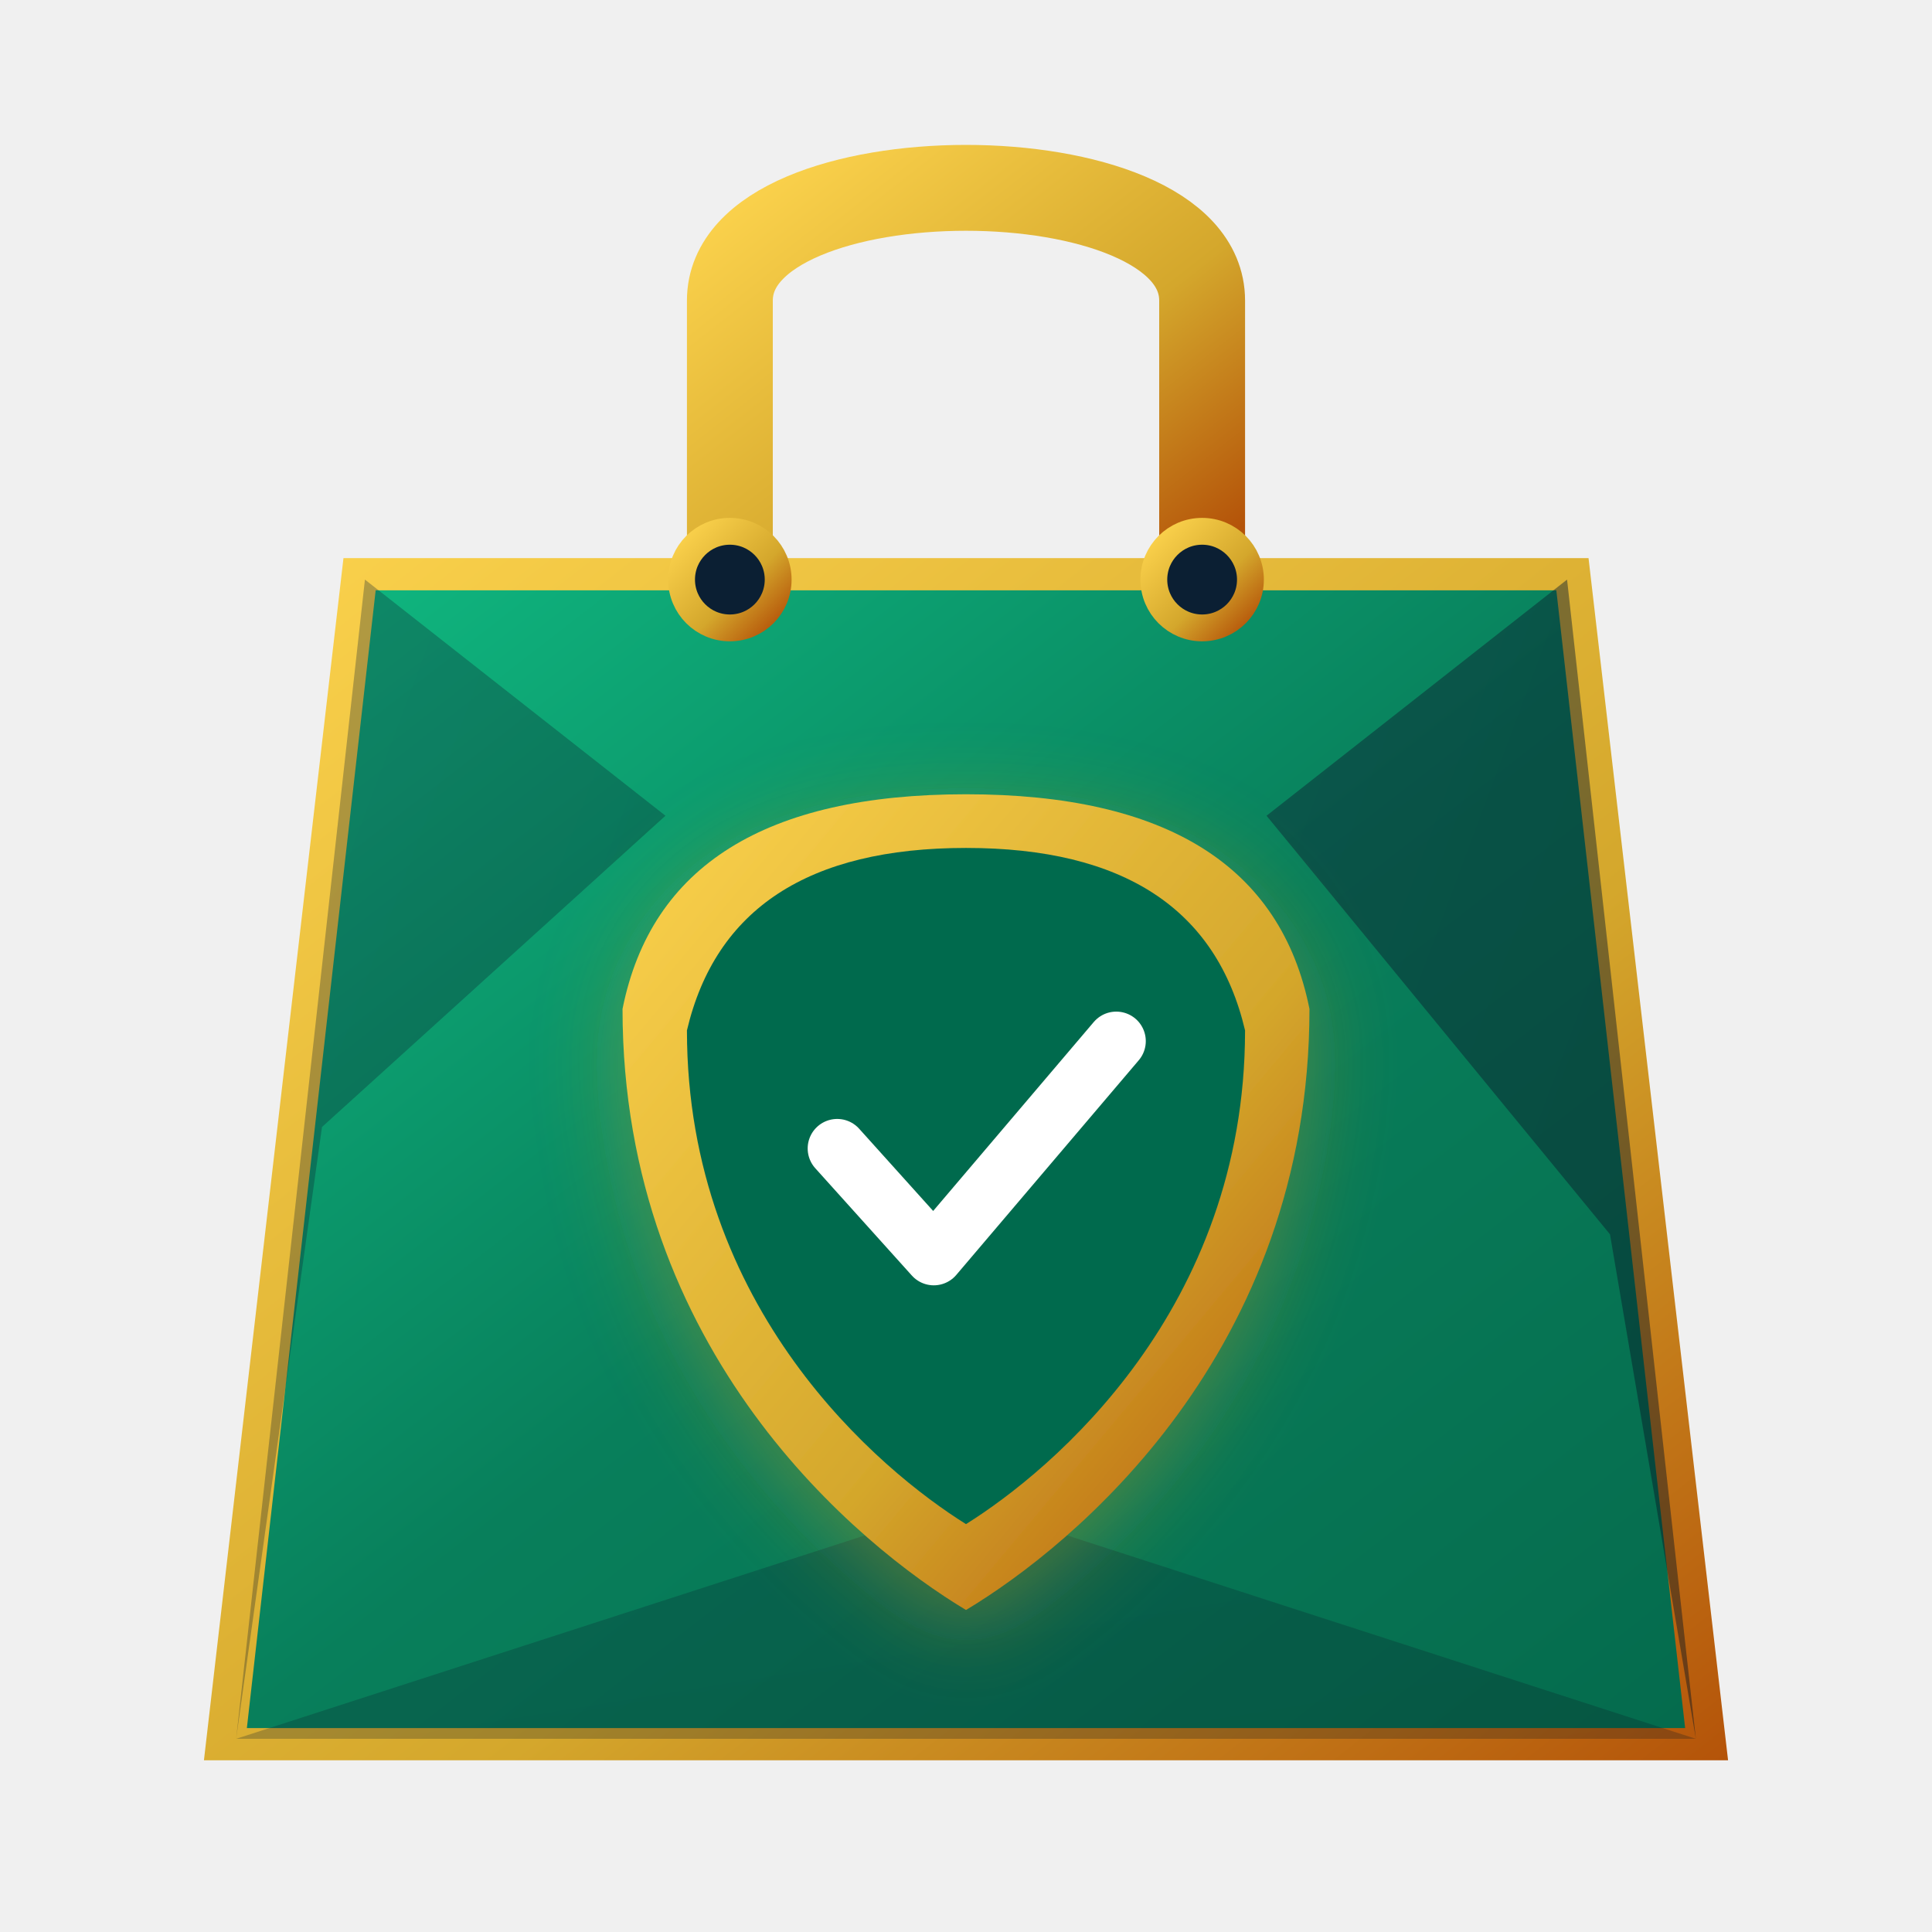
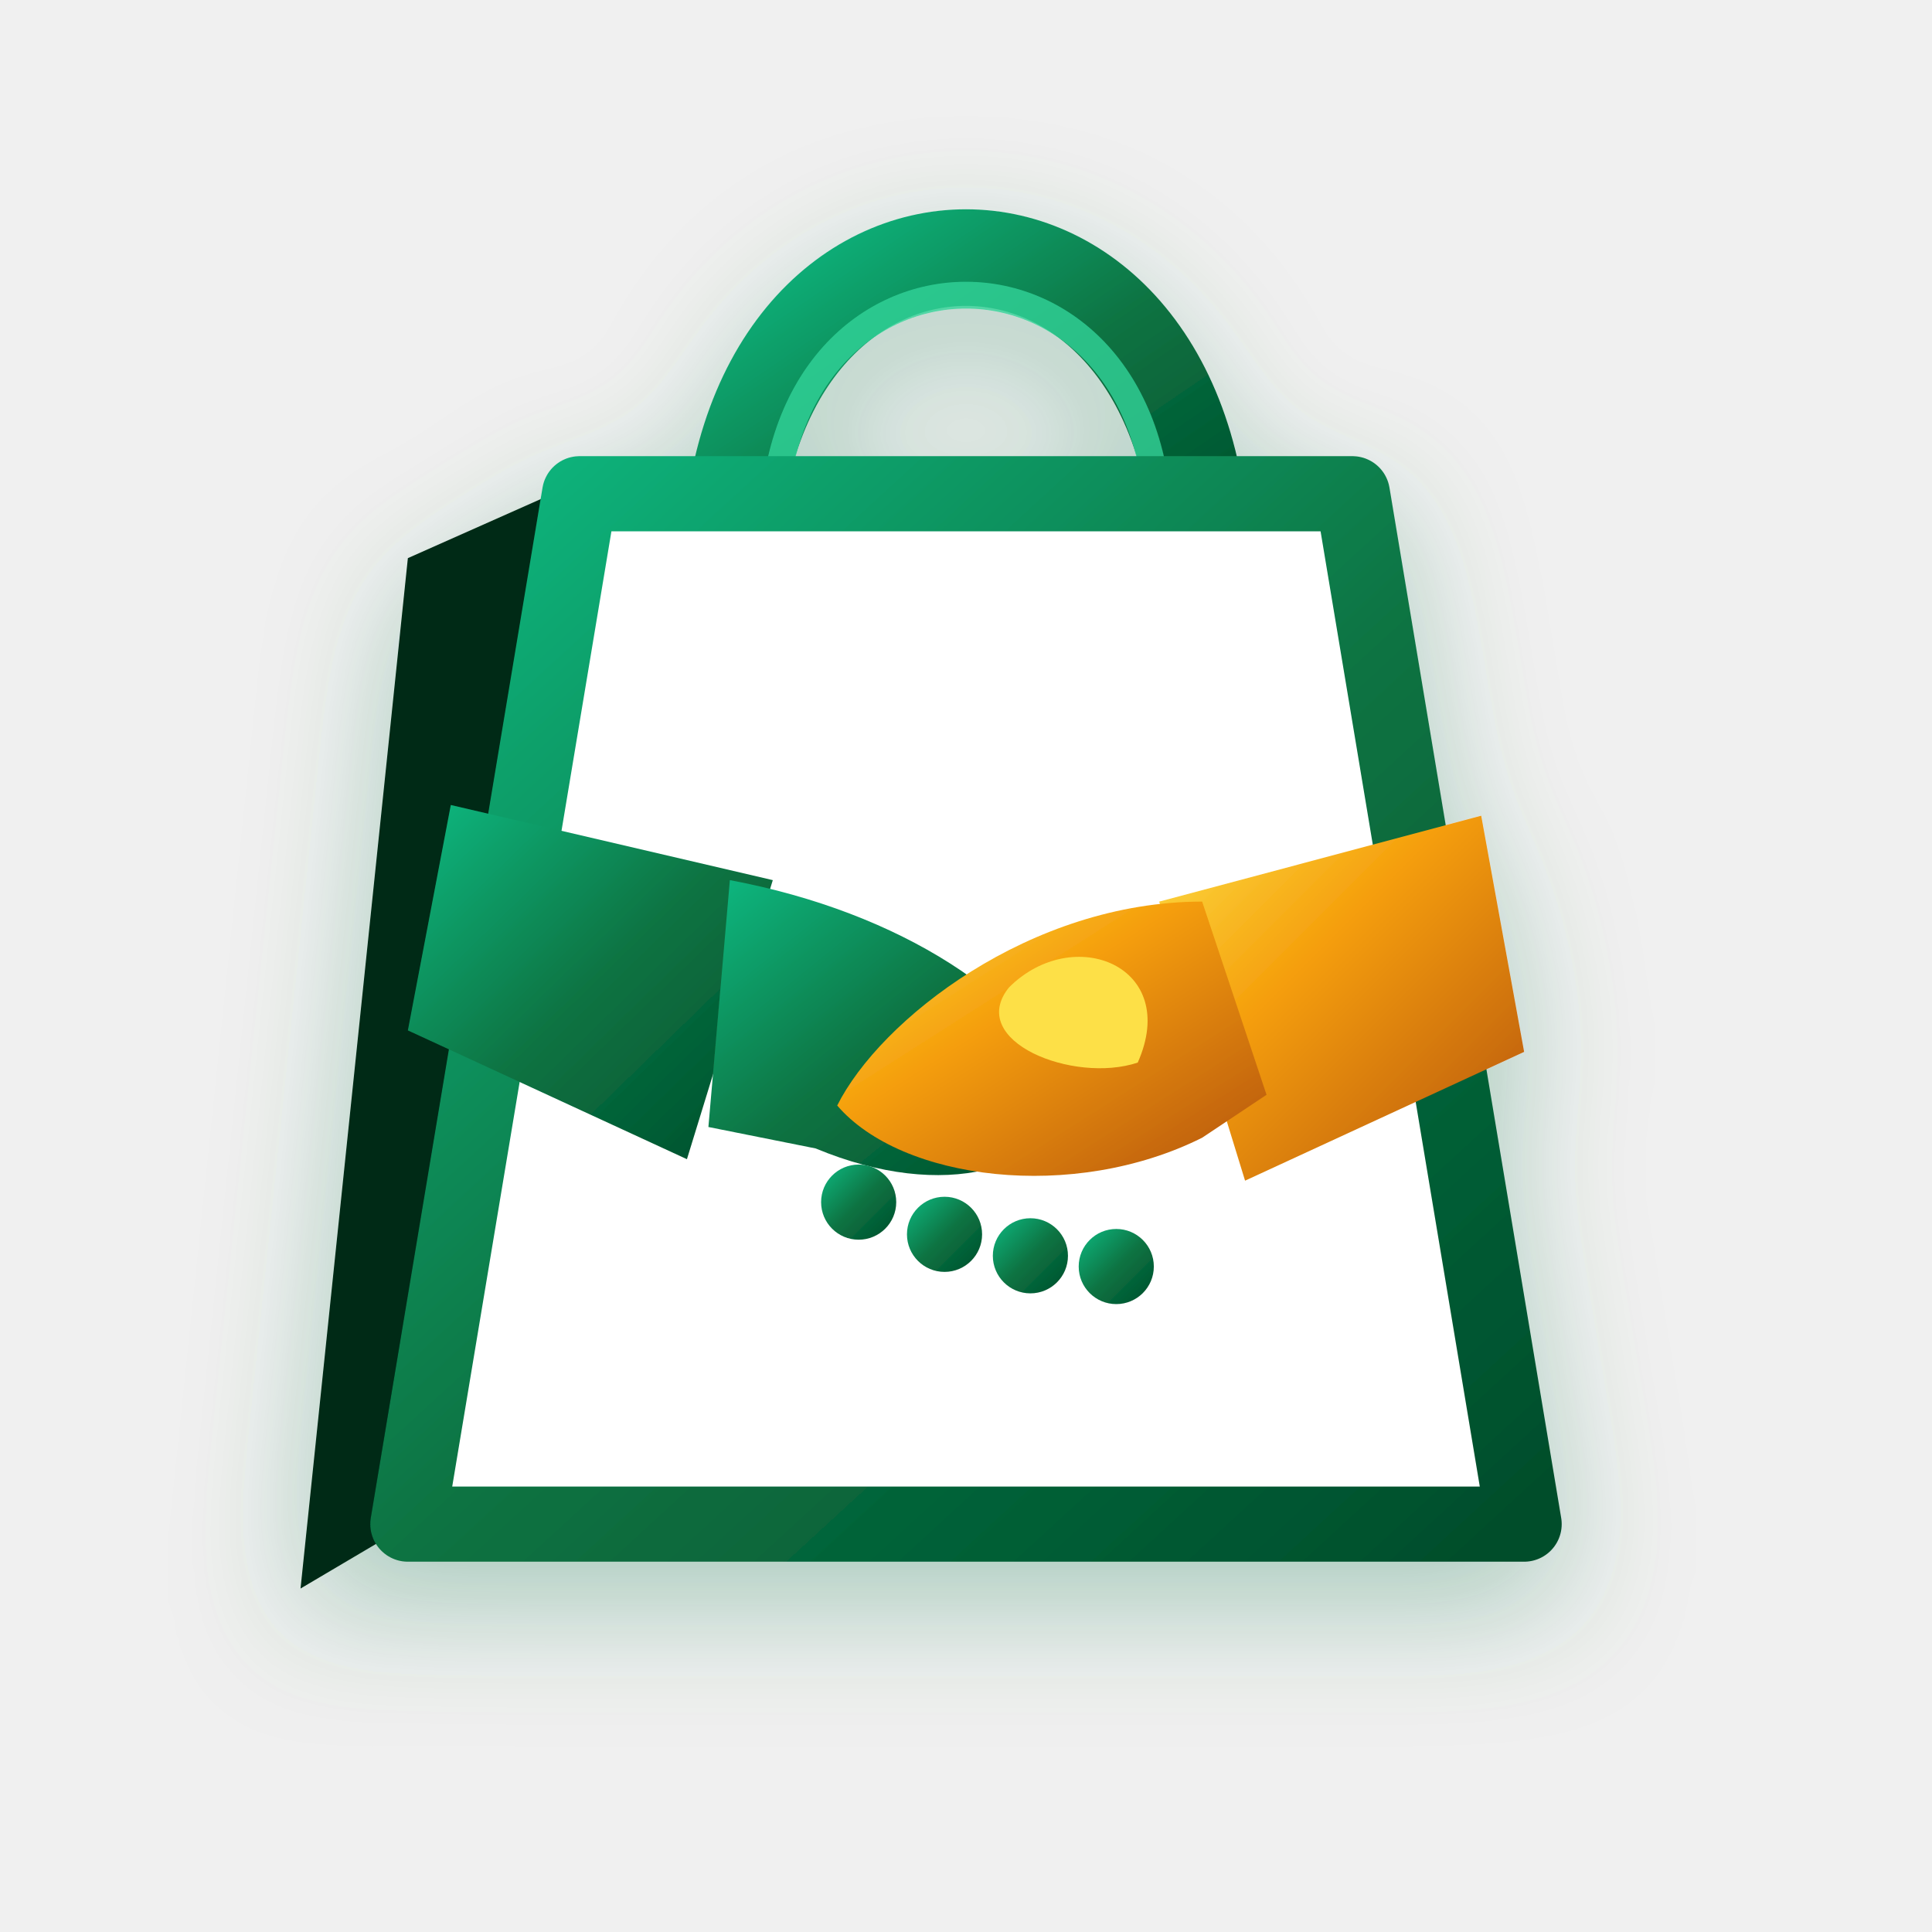
- <svg xmlns="http://www.w3.org/2000/svg" viewBox="0 0 180 180" width="100%" height="100%" fill="none">
+ <svg xmlns="http://www.w3.org/2000/svg" viewBox="0 0 180 180" width="100%" height="100%">
  <defs>
-     <linearGradient id="emeraldGrad" x1="0%" y1="0%" x2="100%" y2="100%">
+     <linearGradient id="favEmerald" x1="0%" y1="0%" x2="100%" y2="100%">
      <stop offset="0%" stop-color="#10B981" />
-       <stop offset="50%" stop-color="#087F5B" />
-       <stop offset="100%" stop-color="#056B4D" />
+       <stop offset="50%" stop-color="#087443" />
+       <stop offset="100%" stop-color="#044D2B" />
    </linearGradient>
-     <linearGradient id="navyShadow" x1="0%" y1="0%" x2="100%" y2="100%">
-       <stop offset="0%" stop-color="#0B1F33" />
-       <stop offset="100%" stop-color="#061522" />
-     </linearGradient>
-     <linearGradient id="goldGrad" x1="0%" y1="0%" x2="100%" y2="100%">
-       <stop offset="0%" stop-color="#FCD34D" />
-       <stop offset="60%" stop-color="#D4A72C" />
+     <linearGradient id="favGold" x1="0%" y1="0%" x2="100%" y2="100%">
+       <stop offset="0%" stop-color="#FDE047" />
+       <stop offset="40%" stop-color="#F59E0B" />
      <stop offset="100%" stop-color="#B45309" />
    </linearGradient>
-     <filter id="shieldGlow" x="-20%" y="-20%" width="140%" height="140%">
-       <feDropShadow dx="0" dy="2" stdDeviation="4" flood-color="#D4A72C" flood-opacity="0.35" />
+     <filter id="favShadow" x="-20%" y="-20%" width="140%" height="140%">
+       <feDropShadow dx="0" dy="4" stdDeviation="6" flood-color="#087443" flood-opacity="0.3" />
    </filter>
  </defs>
-   <g stroke="url(#goldGrad)" stroke-width="8" stroke-linecap="round" fill="none">
-     <path d="M 68 52 L 68 28 C 68 14, 112 14, 112 28 L 112 52" />
-   </g>
-   <polygon points="32,52 148,52 161,164 19,164" fill="url(#goldGrad)" />
-   <polygon points="35,55 145,55 157,161 23,161" fill="url(#emeraldGrad)" />
-   <polygon points="34,54 62,76 30,105 22,162" fill="url(#navyShadow)" opacity="0.3" />
-   <polygon points="146,54 118,76 150,115 158,162" fill="url(#navyShadow)" opacity="0.45" />
-   <polygon points="22,162 90,140 158,162" fill="url(#navyShadow)" opacity="0.25" />
-   <circle cx="68" cy="54" r="4.5" fill="#0B1F33" stroke="url(#goldGrad)" stroke-width="2.5" />
-   <circle cx="112" cy="54" r="4.5" fill="#0B1F33" stroke="url(#goldGrad)" stroke-width="2.5" />
-   <g filter="url(#shieldGlow)" transform="translate(90, 108)">
-     <path d="M 0 -34 Q 28 -34 32 -14 C 32 18 10 36 0 42 C -10 36 -32 18 -32 -14 Q -28 -34 0 -34 Z" fill="url(#goldGrad)" />
-     <path d="M 0 -29 Q 22 -29 26 -12 C 26 14 8 29 0 34 C -8 29 -26 14 -26 -12 Q -22 -29 0 -29 Z" fill="#056B4D" />
-     <path d="M -12 -1 L -3 9 L 14 -11" fill="none" stroke="#FFFFFF" stroke-width="5.5" stroke-linecap="round" stroke-linejoin="round" />
+   <g filter="url(#favShadow)">
+     <path d="M 68,54 C 68,14 112,14 112,54" fill="none" stroke="url(#favEmerald)" stroke-width="9" stroke-linecap="round" />
+     <path d="M 72,50 C 72,20 108,20 108,50" fill="none" stroke="#34D399" stroke-width="2.5" stroke-linecap="round" opacity="0.8" />
+     <circle cx="68" cy="56" r="6" fill="url(#favGold)" stroke="#044D2B" stroke-width="1.5" />
+     <circle cx="68" cy="56" r="2.5" fill="#FFFFFF" />
+     <circle cx="112" cy="56" r="6" fill="url(#favGold)" stroke="#044D2B" stroke-width="1.5" />
+     <circle cx="112" cy="56" r="2.5" fill="#FFFFFF" />
+     <polygon points="38,52 56,44 50,135 28,148" fill="#022B18" />
+     <polygon points="54,46 126,46 142,142 38,142" fill="#FFFFFF" stroke="url(#favEmerald)" stroke-width="7" stroke-linejoin="round" />
+     <polygon points="42,75 72,82 64,108 38,96" fill="url(#favEmerald)" />
+     <path d="M 68,82 C 84,85 96,93 100,102 C 98,109 88,112 76,107 L 66,105 Z" fill="url(#favEmerald)" />
+     <circle cx="80" cy="112" r="3.5" fill="url(#favEmerald)" />
+     <circle cx="88" cy="115" r="3.5" fill="url(#favEmerald)" />
+     <circle cx="96" cy="117" r="3.5" fill="url(#favEmerald)" />
+     <circle cx="104" cy="118" r="3.5" fill="url(#favEmerald)" />
+     <polygon points="138,76 108,84 116,110 142,98" fill="url(#favGold)" />
+     <path d="M 112,84 C 96,84 82,95 78,103 C 84,110 100,112 112,106 L 118,102 Z" fill="url(#favGold)" />
+     <path d="M 94,92 C 100,86 110,90 106,99 C 100,101 90,97 94,92 Z" fill="#FDE047" />
  </g>
</svg>
